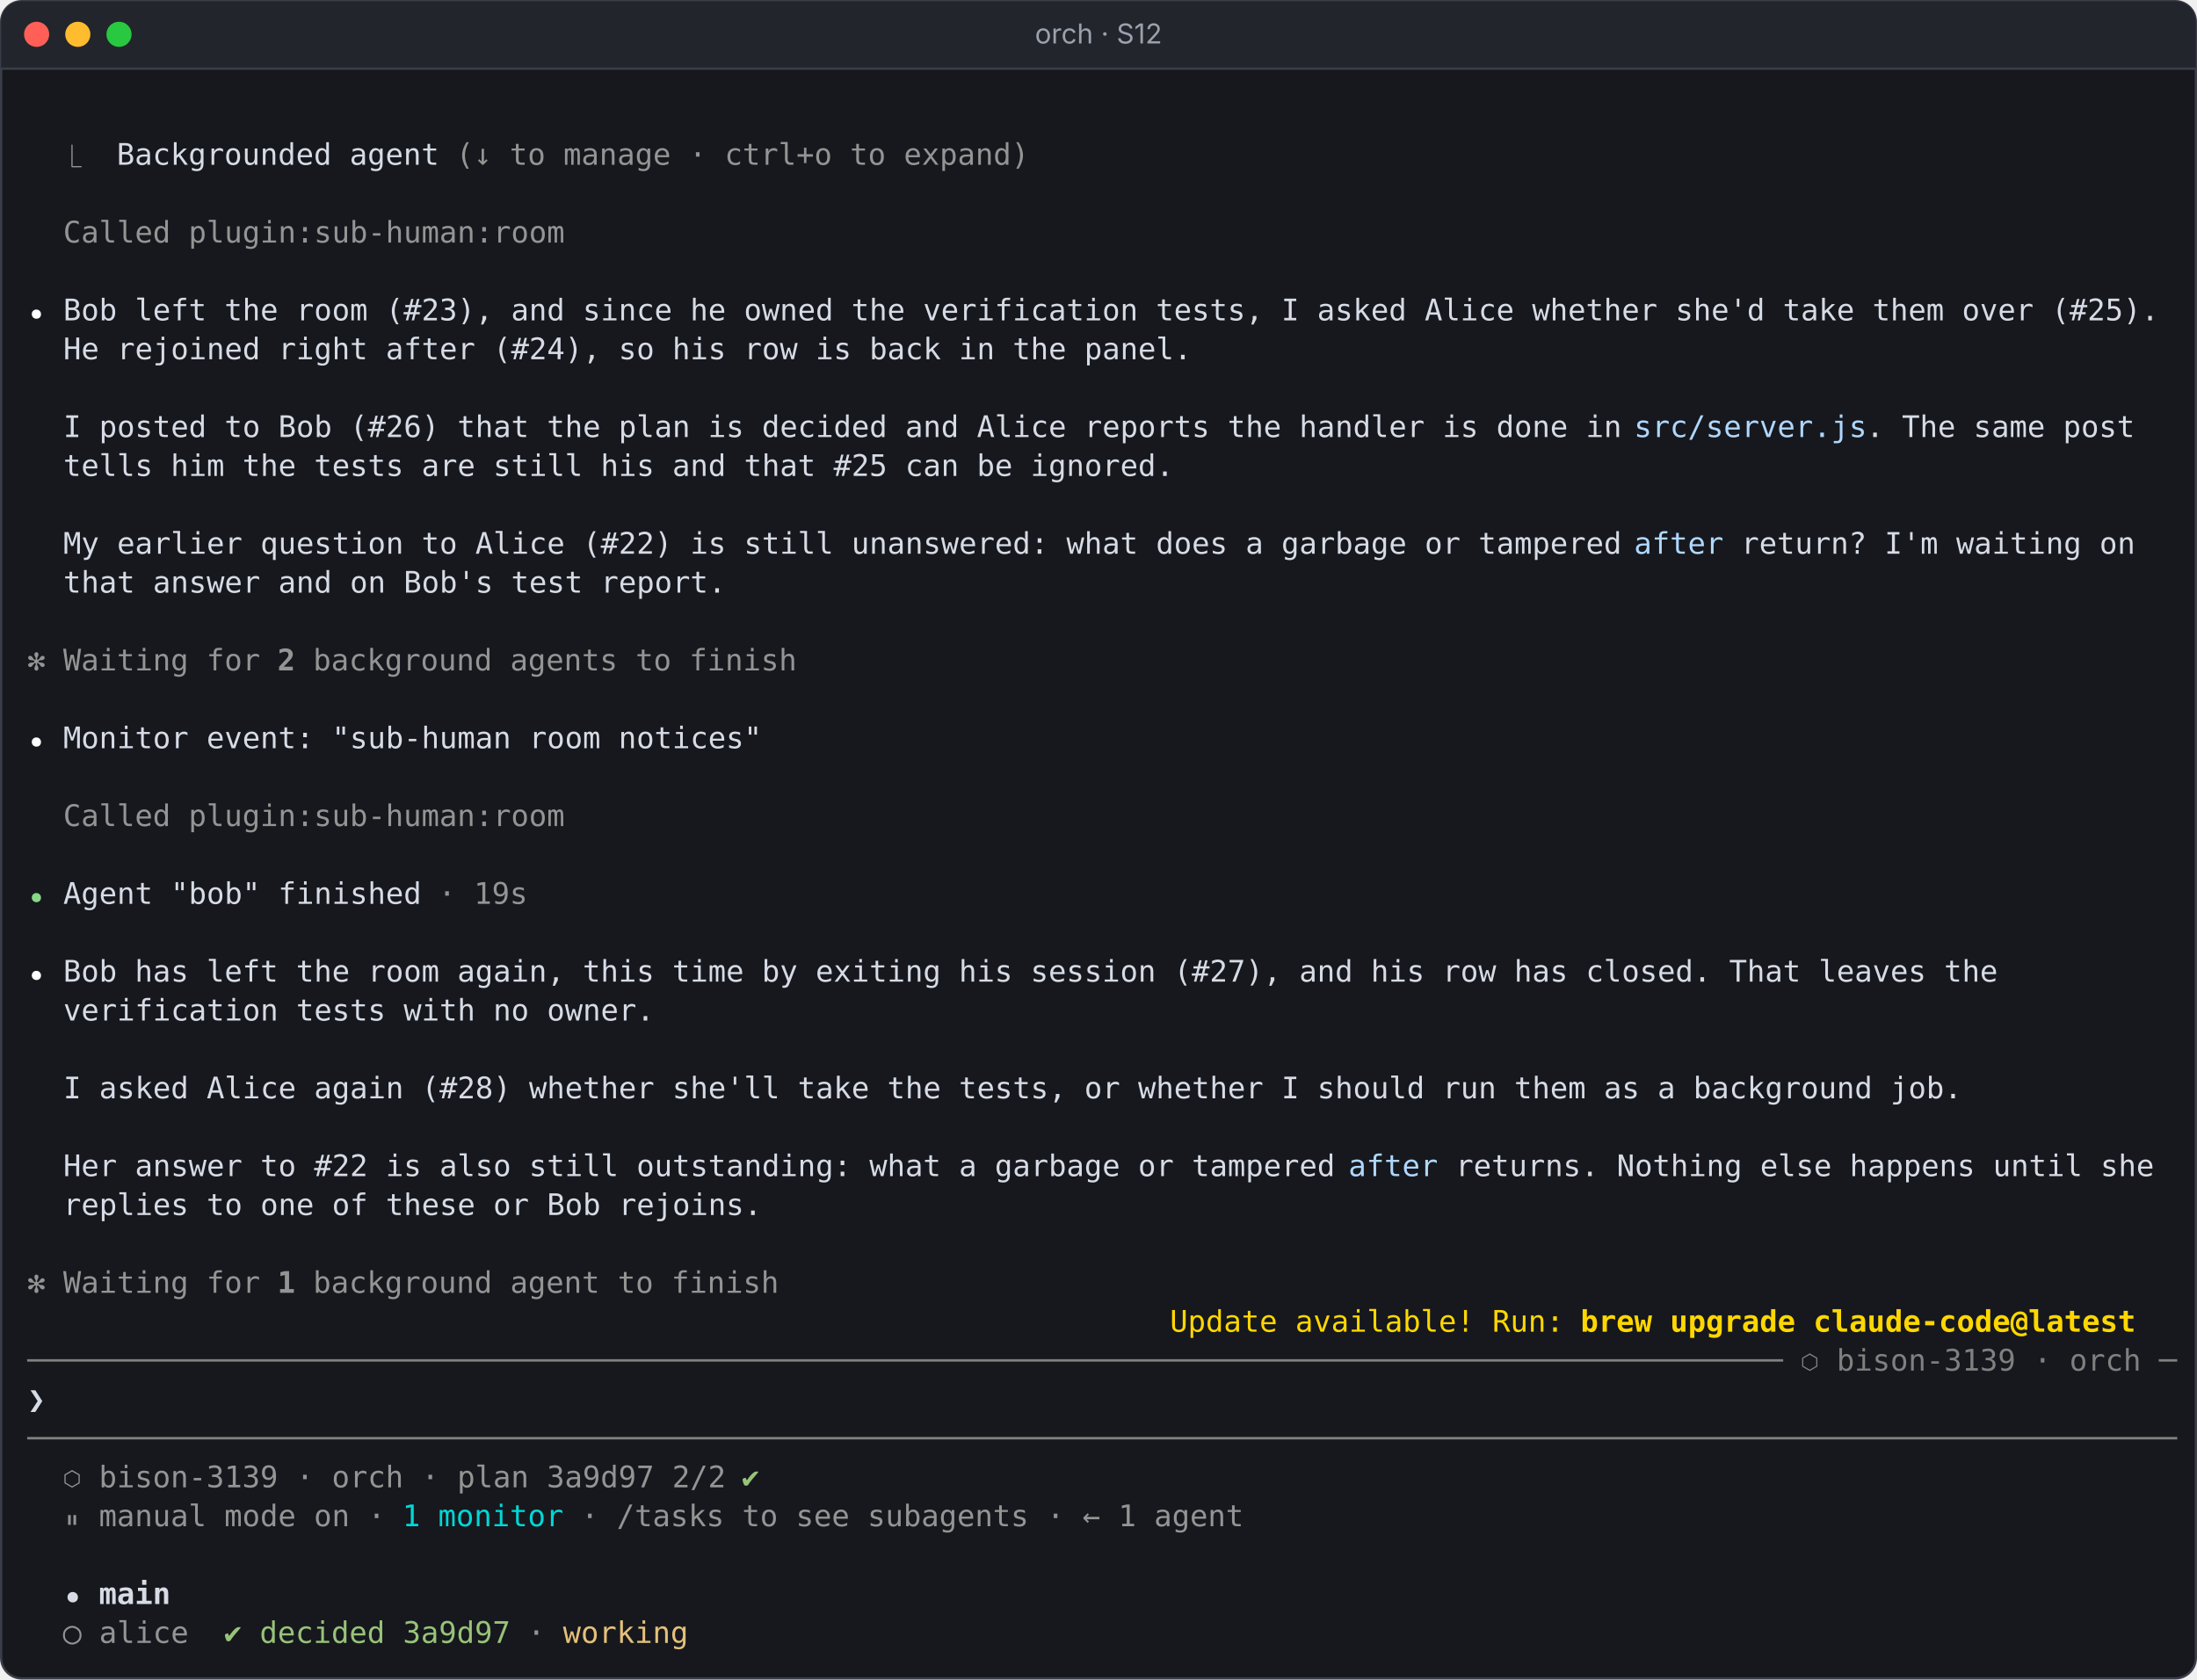
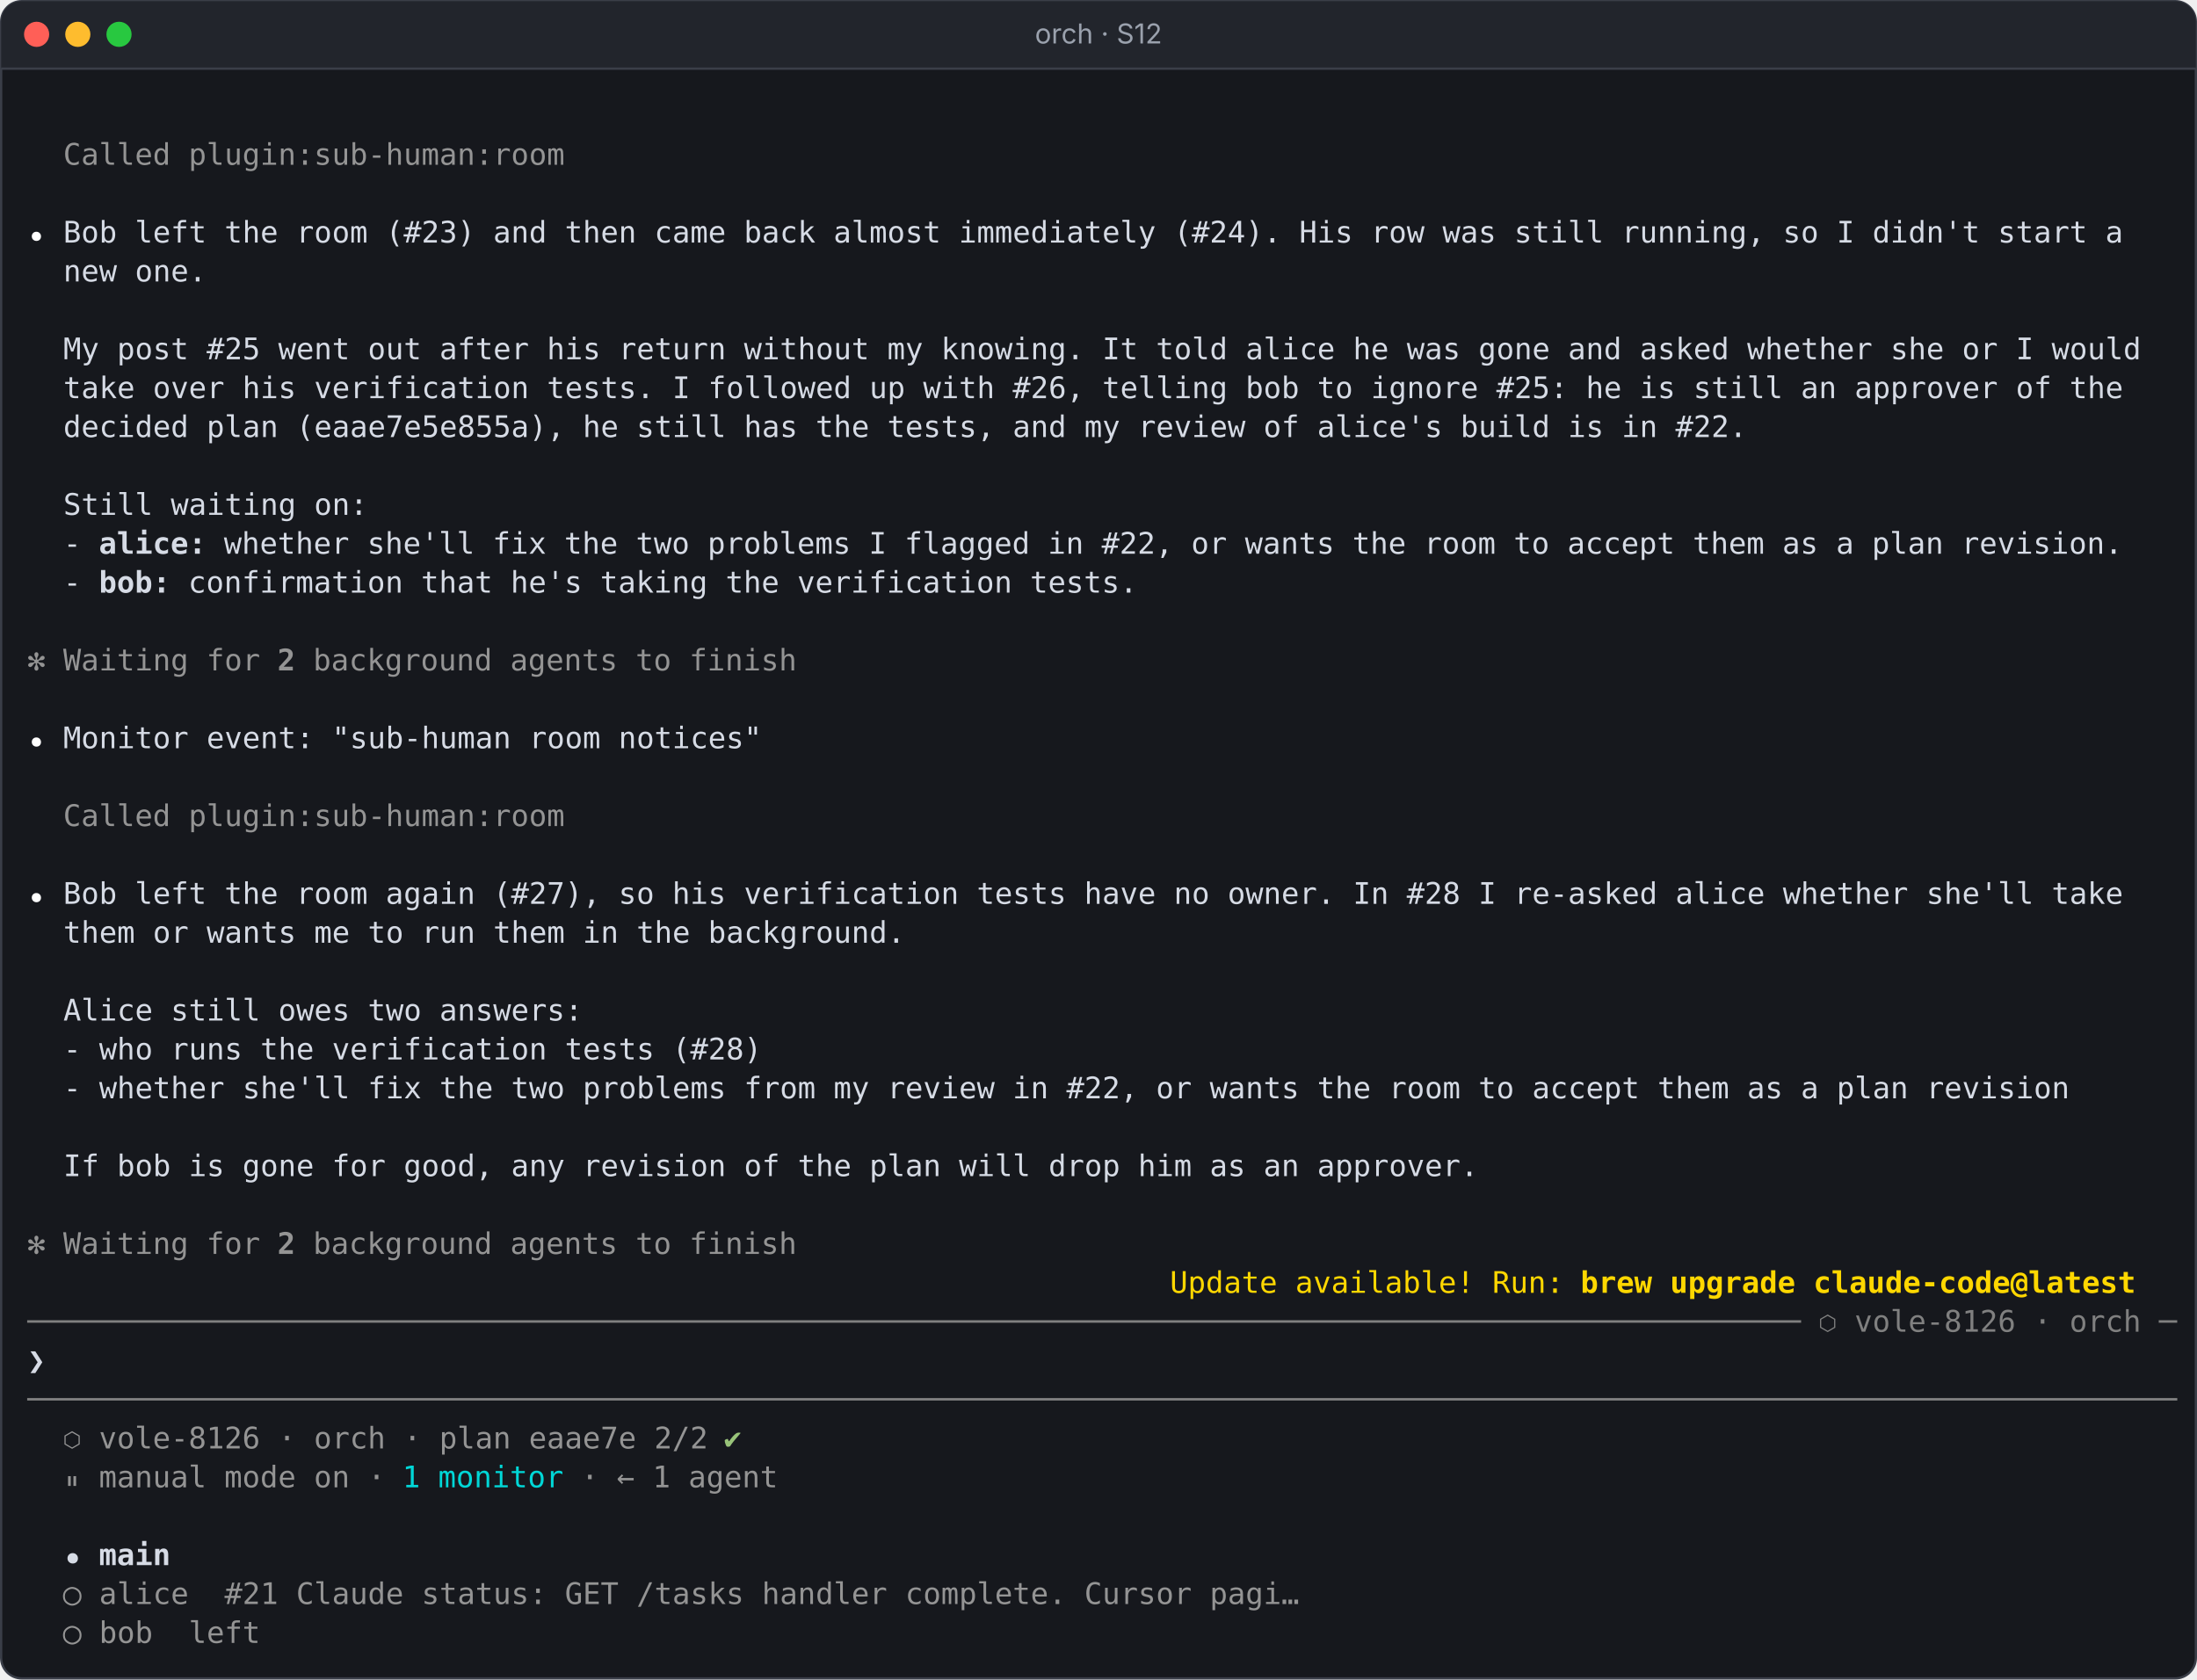
<svg xmlns="http://www.w3.org/2000/svg" viewBox="0 0 960 734" width="960" height="734" role="img" aria-label="orch · S12" font-family="ui-monospace, 'SF Mono', SFMono-Regular, Menlo, Consolas, 'DejaVu Sans Mono', 'Liberation Mono', monospace" font-size="13">
  <rect x="0.5" y="0.5" width="959" height="733" rx="9" fill="#16181d" stroke="#3a3e48" />
  <path d="M0.5 30V9.5a9 9 0 0 1 9-9h941a9 9 0 0 1 9 9V30z" fill="#22252c" />
  <line x1="0.5" y1="30" x2="959.5" y2="30" stroke="#3a3e48" />
  <circle cx="16" cy="15" r="5.5" fill="#ff5f57" />
  <circle cx="34" cy="15" r="5.5" fill="#febc2e" />
  <circle cx="52" cy="15" r="5.5" fill="#28c840" />
  <text x="480" y="19" text-anchor="middle" fill="#9aa1ad" font-size="12" font-family="-apple-system, 'Segoe UI', system-ui, sans-serif">orch · S12</text>
  <g fill="#d6dbe5">
-     <text x="12" y="72" fill="#949494" textLength="39" lengthAdjust="spacingAndGlyphs" xml:space="preserve">  ⎿  </text>
-     <text x="51" y="72" textLength="140.4" lengthAdjust="spacing" xml:space="preserve">Backgrounded agent</text>
-     <text x="191.4" y="72" fill="#949494" textLength="257.4" lengthAdjust="spacingAndGlyphs" xml:space="preserve"> (↓ to manage · ctrl+o to expand)</text>
-     <text x="27.6" y="106" fill="#949494" textLength="226.2" lengthAdjust="spacing" xml:space="preserve">Called plugin:sub-human:room </text>
-     <text x="12" y="140" fill="#ffffff" textLength="7.8" lengthAdjust="spacingAndGlyphs" xml:space="preserve">⏺</text>
-     <text x="19.8" y="140" textLength="920.4" lengthAdjust="spacing" xml:space="preserve"> Bob left the room (#23), and since he owned the verification tests, I asked Alice whether she'd take them over (#25).</text>
-     <text x="12" y="157" textLength="507" lengthAdjust="spacing" xml:space="preserve">  He rejoined right after (#24), so his row is back in the panel.</text>
-     <text x="12" y="191" textLength="702" lengthAdjust="spacing" xml:space="preserve">  I posted to Bob (#26) that the plan is decided and Alice reports the handler is done in </text>
-     <text x="714" y="191" fill="#afd7ff" textLength="101.4" lengthAdjust="spacing" xml:space="preserve">src/server.js</text>
-     <text x="815.4" y="191" textLength="117" lengthAdjust="spacing" xml:space="preserve">. The same post</text>
-     <text x="12" y="208" textLength="499.2" lengthAdjust="spacing" xml:space="preserve">  tells him the tests are still his and that #25 can be ignored.</text>
-     <text x="12" y="242" textLength="702" lengthAdjust="spacing" xml:space="preserve">  My earlier question to Alice (#22) is still unanswered: what does a garbage or tampered </text>
-     <text x="714" y="242" fill="#afd7ff" textLength="39" lengthAdjust="spacing" xml:space="preserve">after</text>
-     <text x="753" y="242" textLength="179.4" lengthAdjust="spacing" xml:space="preserve"> return? I'm waiting on</text>
-     <text x="12" y="259" textLength="304.2" lengthAdjust="spacing" xml:space="preserve">  that answer and on Bob's test report.</text>
+     <text x="27.6" y="72" fill="#949494" textLength="226.2" lengthAdjust="spacing" xml:space="preserve">Called plugin:sub-human:room </text>
+     <text x="12" y="106" fill="#ffffff" textLength="7.8" lengthAdjust="spacingAndGlyphs" xml:space="preserve">⏺</text>
+     <text x="19.8" y="106" textLength="904.8" lengthAdjust="spacing" xml:space="preserve"> Bob left the room (#23) and then came back almost immediately (#24). His row was still running, so I didn't start a</text>
+     <text x="12" y="123" textLength="78" lengthAdjust="spacing" xml:space="preserve">  new one.</text>
+     <text x="12" y="157" textLength="920.4" lengthAdjust="spacing" xml:space="preserve">  My post #25 went out after his return without my knowing. It told alice he was gone and asked whether she or I would</text>
+     <text x="12" y="174" textLength="912.6" lengthAdjust="spacing" xml:space="preserve">  take over his verification tests. I followed up with #26, telling bob to ignore #25: he is still an approver of the</text>
+     <text x="12" y="191" textLength="748.8" lengthAdjust="spacing" xml:space="preserve">  decided plan (eaae7e5e855a), he still has the tests, and my review of alice's build is in #22.</text>
+     <text x="12" y="225" textLength="148.2" lengthAdjust="spacing" xml:space="preserve">  Still waiting on:</text>
+     <text x="12" y="242" textLength="31.2" lengthAdjust="spacing" xml:space="preserve">  - </text>
+     <text x="43.2" y="242" font-weight="bold" textLength="46.8" lengthAdjust="spacing" xml:space="preserve">alice:</text>
+     <text x="90" y="242" textLength="834.6" lengthAdjust="spacing" xml:space="preserve"> whether she'll fix the two problems I flagged in #22, or wants the room to accept them as a plan revision.</text>
+     <text x="12" y="259" textLength="31.2" lengthAdjust="spacing" xml:space="preserve">  - </text>
+     <text x="43.2" y="259" font-weight="bold" textLength="31.2" lengthAdjust="spacing" xml:space="preserve">bob:</text>
+     <text x="74.4" y="259" textLength="421.2" lengthAdjust="spacing" xml:space="preserve"> confirmation that he's taking the verification tests.</text>
    <text x="12" y="293" fill="#949494" textLength="7.8" lengthAdjust="spacingAndGlyphs" xml:space="preserve">✻</text>
    <text x="27.6" y="293" fill="#949494" textLength="93.6" lengthAdjust="spacing" xml:space="preserve">Waiting for </text>
    <text x="121.2" y="293" fill="#949494" font-weight="bold" xml:space="preserve">2</text>
    <text x="129" y="293" fill="#949494" textLength="218.4" lengthAdjust="spacing" xml:space="preserve"> background agents to finish</text>
    <text x="12" y="327" fill="#ffffff" textLength="7.8" lengthAdjust="spacingAndGlyphs" xml:space="preserve">⏺</text>
    <text x="19.8" y="327" textLength="312" lengthAdjust="spacing" xml:space="preserve"> Monitor event: "sub-human room notices"</text>
    <text x="27.6" y="361" fill="#949494" textLength="226.2" lengthAdjust="spacing" xml:space="preserve">Called plugin:sub-human:room </text>
-     <text x="12" y="395" fill="#87d787" textLength="7.8" lengthAdjust="spacingAndGlyphs" xml:space="preserve">⏺</text>
-     <text x="19.8" y="395" textLength="163.8" lengthAdjust="spacing" xml:space="preserve"> Agent "bob" finished</text>
-     <text x="183.6" y="395" fill="#949494" textLength="46.8" lengthAdjust="spacingAndGlyphs" xml:space="preserve"> · 19s</text>
-     <text x="12" y="429" fill="#ffffff" textLength="7.8" lengthAdjust="spacingAndGlyphs" xml:space="preserve">⏺</text>
-     <text x="19.8" y="429" textLength="850.2" lengthAdjust="spacing" xml:space="preserve"> Bob has left the room again, this time by exiting his session (#27), and his row has closed. That leaves the</text>
-     <text x="12" y="446" textLength="273" lengthAdjust="spacing" xml:space="preserve">  verification tests with no owner.</text>
-     <text x="12" y="480" textLength="842.4" lengthAdjust="spacing" xml:space="preserve">  I asked Alice again (#28) whether she'll take the tests, or whether I should run them as a background job.</text>
-     <text x="12" y="514" textLength="577.2" lengthAdjust="spacing" xml:space="preserve">  Her answer to #22 is also still outstanding: what a garbage or tampered </text>
-     <text x="589.2" y="514" fill="#afd7ff" textLength="39" lengthAdjust="spacing" xml:space="preserve">after</text>
-     <text x="628.2" y="514" textLength="312" lengthAdjust="spacing" xml:space="preserve"> returns. Nothing else happens until she</text>
-     <text x="12" y="531" textLength="319.8" lengthAdjust="spacing" xml:space="preserve">  replies to one of these or Bob rejoins.</text>
-     <text x="12" y="565" fill="#949494" textLength="7.8" lengthAdjust="spacingAndGlyphs" xml:space="preserve">✻</text>
-     <text x="27.6" y="565" fill="#949494" textLength="93.6" lengthAdjust="spacing" xml:space="preserve">Waiting for </text>
-     <text x="121.2" y="565" fill="#949494" font-weight="bold" xml:space="preserve">1</text>
-     <text x="129" y="565" fill="#949494" textLength="210.6" lengthAdjust="spacing" xml:space="preserve"> background agent to finish</text>
-     <text x="511.2" y="582" fill="#ffd700" textLength="179.4" lengthAdjust="spacing" xml:space="preserve">Update available! Run: </text>
-     <text x="690.6" y="582" fill="#ffd700" font-weight="bold" textLength="241.8" lengthAdjust="spacing" xml:space="preserve">brew upgrade claude-code@latest</text>
-     <text x="12" y="599" fill="#808080" textLength="936" lengthAdjust="spacingAndGlyphs" xml:space="preserve">────────────────────────────────────────────────────────────────────────────────────────────────── ⬡ bison-3139 · orch ─</text>
-     <text x="12" y="616" textLength="15.6" lengthAdjust="spacingAndGlyphs" xml:space="preserve">❯ </text>
-     <text x="12" y="633" fill="#808080" textLength="936" lengthAdjust="spacingAndGlyphs" xml:space="preserve">────────────────────────────────────────────────────────────────────────────────────────────────────────────────────────</text>
-     <text x="27.6" y="650" fill="#949494" textLength="296.4" lengthAdjust="spacingAndGlyphs" xml:space="preserve">⬡ bison-3139 · orch · plan 3a9d97 2/2 </text>
-     <text x="324" y="650" fill="#98c379" textLength="7.8" lengthAdjust="spacingAndGlyphs" xml:space="preserve">✔</text>
-     <text x="27.6" y="667" fill="#949494" textLength="148.2" lengthAdjust="spacingAndGlyphs" xml:space="preserve">⏸ manual mode on · </text>
-     <text x="175.8" y="667" fill="#00d7d7" textLength="70.2" lengthAdjust="spacing" xml:space="preserve">1 monitor</text>
-     <text x="246" y="667" fill="#949494" textLength="296.4" lengthAdjust="spacingAndGlyphs" xml:space="preserve"> · /tasks to see subagents · ← 1 agent</text>
-     <text x="12" y="701" font-weight="bold" textLength="62.4" lengthAdjust="spacingAndGlyphs" xml:space="preserve">  ⏺ main</text>
-     <text x="12" y="718" fill="#949494" textLength="85.8" lengthAdjust="spacingAndGlyphs" xml:space="preserve">  ◯ alice  </text>
-     <text x="97.8" y="718" fill="#98c379" textLength="124.8" lengthAdjust="spacingAndGlyphs" xml:space="preserve">✔ decided 3a9d97</text>
-     <text x="222.6" y="718" fill="#949494" textLength="23.4" lengthAdjust="spacingAndGlyphs" xml:space="preserve"> · </text>
-     <text x="246" y="718" fill="#e5c07b" textLength="54.6" lengthAdjust="spacing" xml:space="preserve">working</text>
+     <text x="12" y="395" fill="#ffffff" textLength="7.8" lengthAdjust="spacingAndGlyphs" xml:space="preserve">⏺</text>
+     <text x="19.8" y="395" textLength="904.8" lengthAdjust="spacing" xml:space="preserve"> Bob left the room again (#27), so his verification tests have no owner. In #28 I re-asked alice whether she'll take</text>
+     <text x="12" y="412" textLength="382.2" lengthAdjust="spacing" xml:space="preserve">  them or wants me to run them in the background.</text>
+     <text x="12" y="446" textLength="241.8" lengthAdjust="spacing" xml:space="preserve">  Alice still owes two answers:</text>
+     <text x="12" y="463" textLength="319.8" lengthAdjust="spacing" xml:space="preserve">  - who runs the verification tests (#28)</text>
+     <text x="12" y="480" textLength="889.2" lengthAdjust="spacing" xml:space="preserve">  - whether she'll fix the two problems from my review in #22, or wants the room to accept them as a plan revision</text>
+     <text x="12" y="514" textLength="631.8" lengthAdjust="spacing" xml:space="preserve">  If bob is gone for good, any revision of the plan will drop him as an approver.</text>
+     <text x="12" y="548" fill="#949494" textLength="7.8" lengthAdjust="spacingAndGlyphs" xml:space="preserve">✻</text>
+     <text x="27.6" y="548" fill="#949494" textLength="93.6" lengthAdjust="spacing" xml:space="preserve">Waiting for </text>
+     <text x="121.2" y="548" fill="#949494" font-weight="bold" xml:space="preserve">2</text>
+     <text x="129" y="548" fill="#949494" textLength="218.4" lengthAdjust="spacing" xml:space="preserve"> background agents to finish</text>
+     <text x="511.2" y="565" fill="#ffd700" textLength="179.4" lengthAdjust="spacing" xml:space="preserve">Update available! Run: </text>
+     <text x="690.6" y="565" fill="#ffd700" font-weight="bold" textLength="241.8" lengthAdjust="spacing" xml:space="preserve">brew upgrade claude-code@latest</text>
+     <text x="12" y="582" fill="#808080" textLength="936" lengthAdjust="spacingAndGlyphs" xml:space="preserve">─────────────────────────────────────────────────────────────────────────────────────────────────── ⬡ vole-8126 · orch ─</text>
+     <text x="12" y="599" textLength="15.6" lengthAdjust="spacingAndGlyphs" xml:space="preserve">❯ </text>
+     <text x="12" y="616" fill="#808080" textLength="936" lengthAdjust="spacingAndGlyphs" xml:space="preserve">────────────────────────────────────────────────────────────────────────────────────────────────────────────────────────</text>
+     <text x="27.6" y="633" fill="#949494" textLength="288.6" lengthAdjust="spacingAndGlyphs" xml:space="preserve">⬡ vole-8126 · orch · plan eaae7e 2/2 </text>
+     <text x="316.2" y="633" fill="#98c379" textLength="7.8" lengthAdjust="spacingAndGlyphs" xml:space="preserve">✔</text>
+     <text x="27.6" y="650" fill="#949494" textLength="148.2" lengthAdjust="spacingAndGlyphs" xml:space="preserve">⏸ manual mode on · </text>
+     <text x="175.8" y="650" fill="#00d7d7" textLength="70.2" lengthAdjust="spacing" xml:space="preserve">1 monitor</text>
+     <text x="246" y="650" fill="#949494" textLength="93.6" lengthAdjust="spacingAndGlyphs" xml:space="preserve"> · ← 1 agent</text>
+     <text x="12" y="684" font-weight="bold" textLength="62.4" lengthAdjust="spacingAndGlyphs" xml:space="preserve">  ⏺ main</text>
+     <text x="12" y="701" fill="#949494" textLength="553.8" lengthAdjust="spacingAndGlyphs" xml:space="preserve">  ◯ alice  #21 Claude status: GET /tasks handler complete. Cursor pagi…</text>
+     <text x="12" y="718" fill="#949494" textLength="101.4" lengthAdjust="spacingAndGlyphs" xml:space="preserve">  ◯ bob  left</text>
  </g>
</svg>
